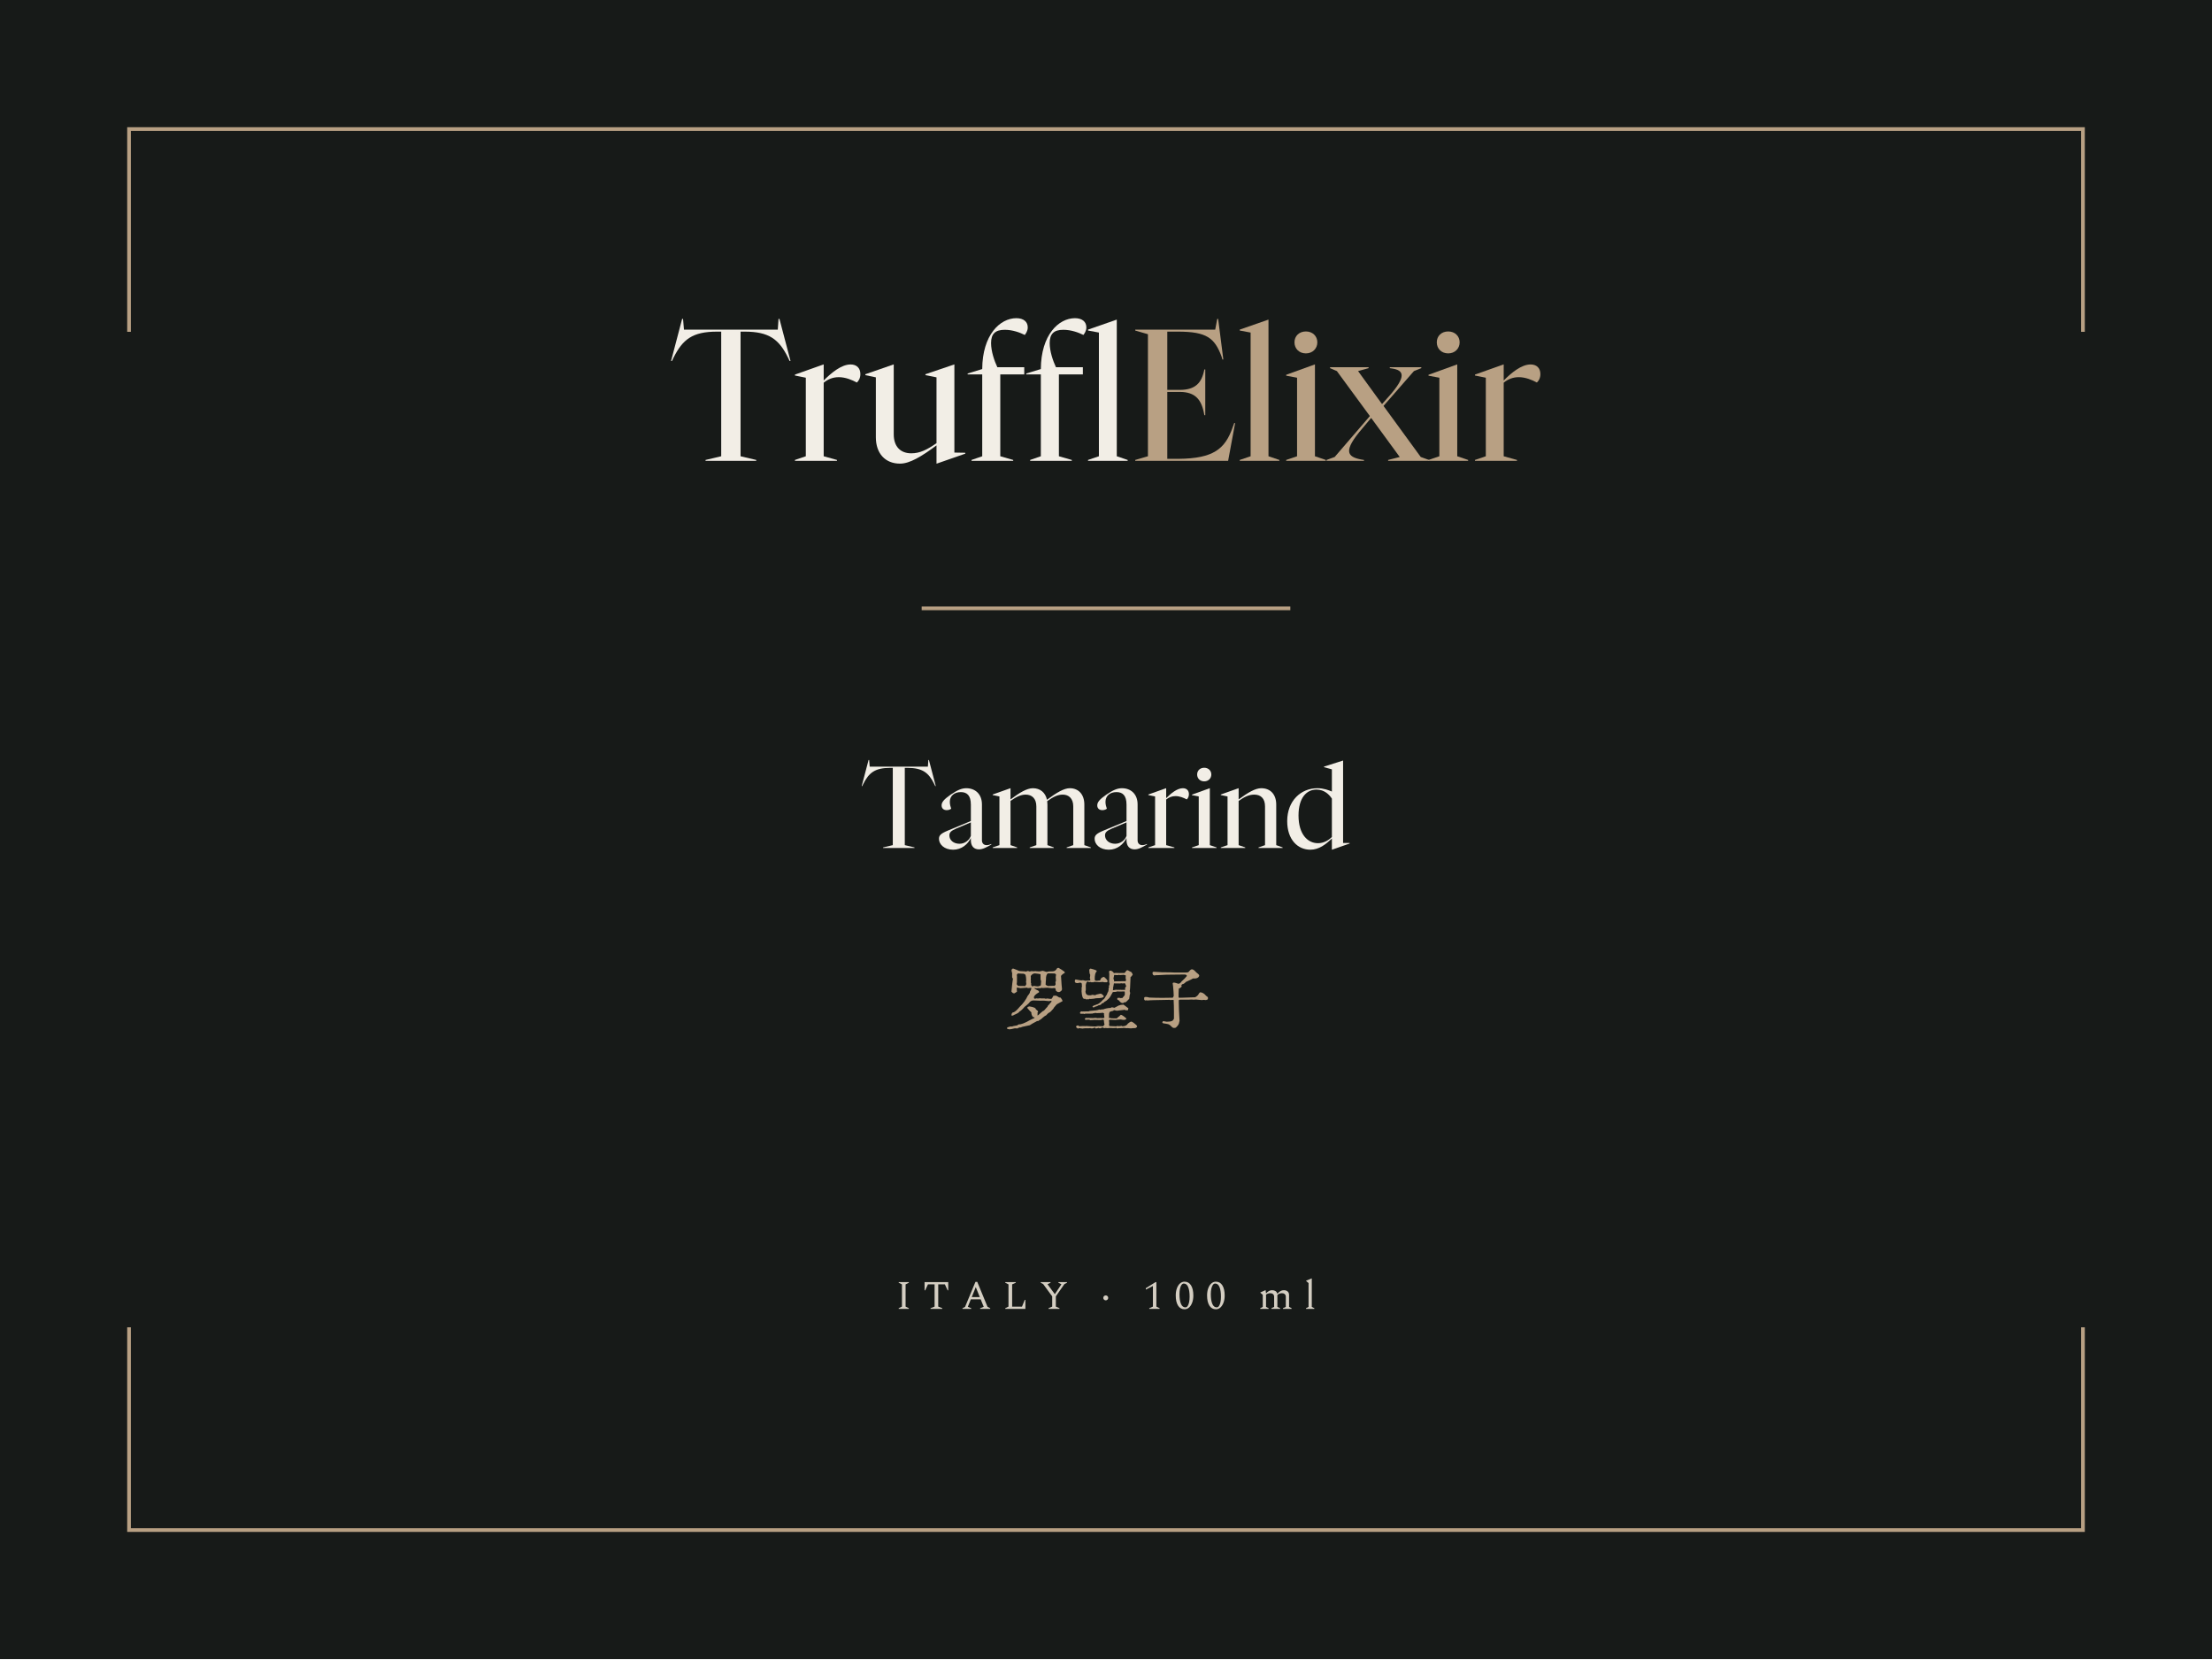
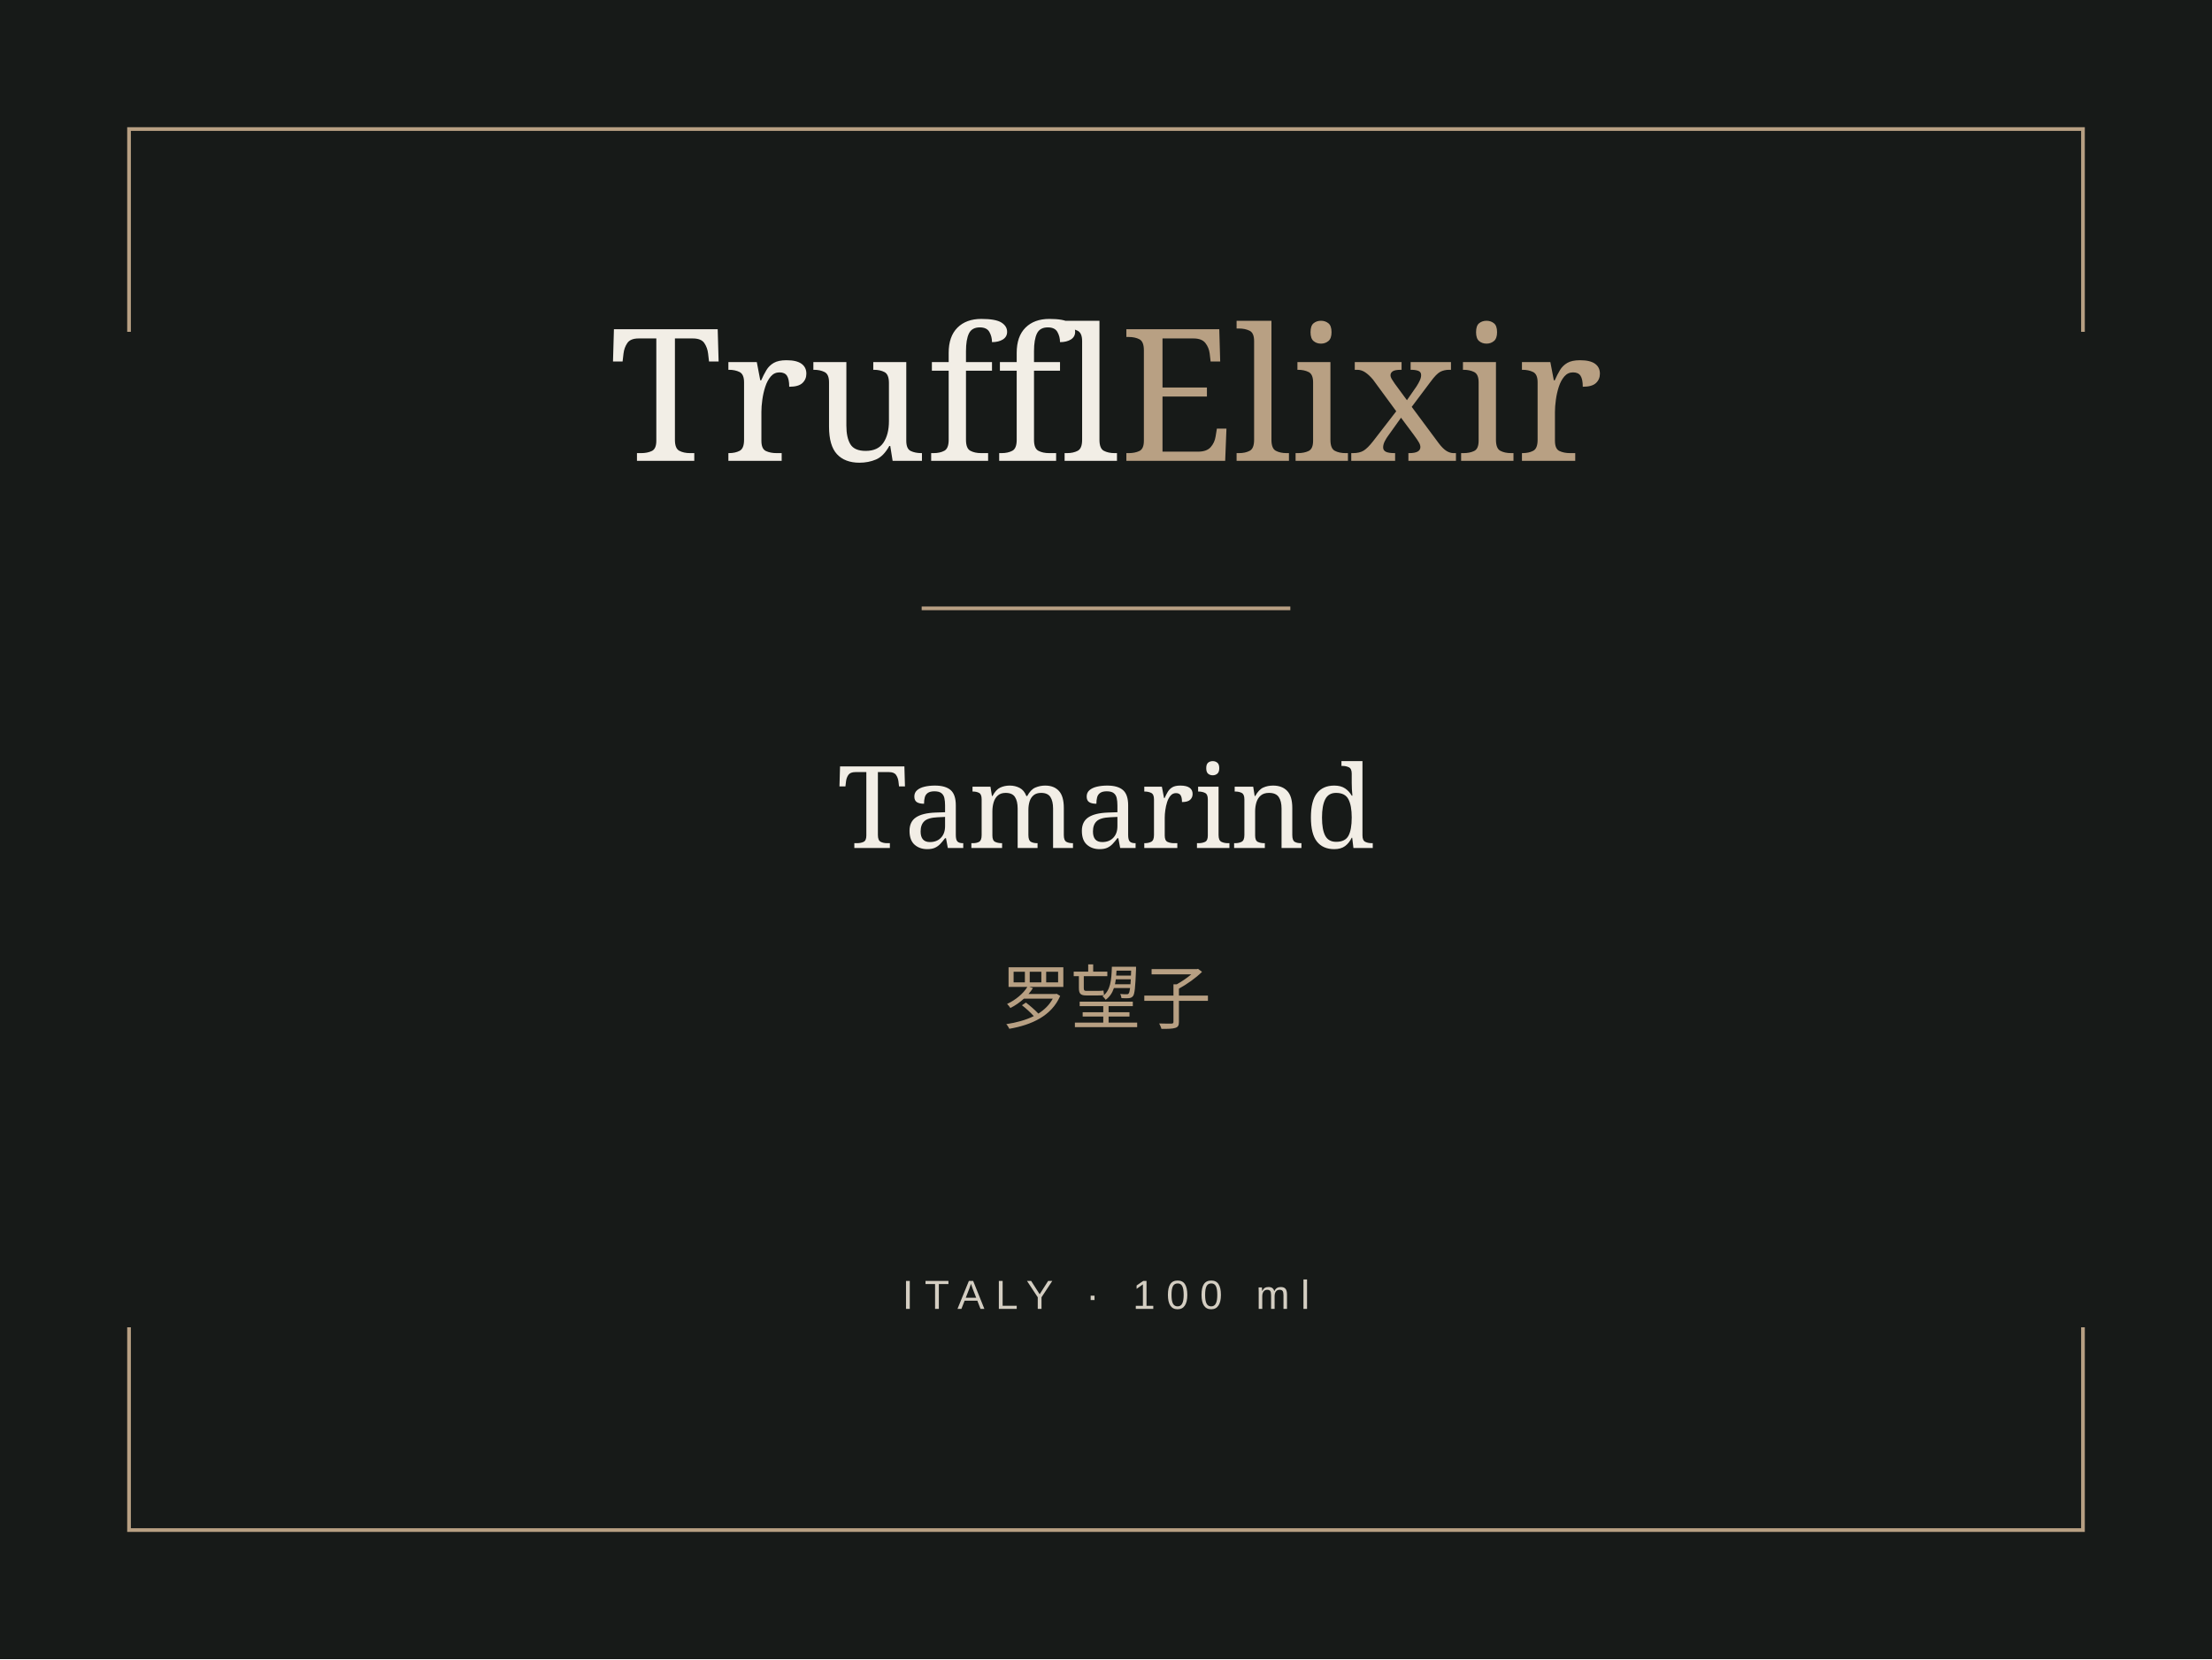
<svg xmlns="http://www.w3.org/2000/svg" width="1200" height="900" viewBox="0 0 1200 900" role="img" aria-label="TrufflElixir Tamarind, 100 ml">
  <rect width="1200" height="900" fill="#171a18" />
  <path d="M70 180V70h1060v110M70 720v110h1060V720" fill="none" stroke="#b8a083" stroke-width="2" />
-   <g aria-label="TrufflElixir" data-typeface="Nyght Serif">
-     <path fill="#f2eee6" transform="translate(363.150 250) scale(0.1 -0.1)" d="M196 0H471V5L386 25V701H409C541 701 595 659 644 559L652 542H657L597 770H592L588 712H79L74 770H69L9 542H14L22 559C72 659 125 701 258 701H281V25L196 5Z" />
-     <path fill="#f2eee6" transform="translate(429.750 250) scale(0.1 -0.1)" d="M15 0H243V5L171 25V424C194 443 221 454 253 454C289 454 325 439 351 425C361 434 370 449 370 471C370 504 349 523 317 523C266 523 211 476 171 436V523H170L15 468V463L74 451V25L15 5Z" />
-     <path fill="#f2eee6" transform="translate(467.950 250) scale(0.1 -0.1)" d="M203 -15C256 -15 320 24 401 84V-15H402L557 39V44L498 45V523H497L341 470V465L401 453V96C349 60 311 41 264 41C208 41 169 75 169 144V523H168L15 470V465L72 453V128C72 40 123 -15 203 -15Z" />
-     <path fill="#f2eee6" transform="translate(525.150 250) scale(0.1 -0.1)" d="M19 0H245V5L175 25V469H305V508H159C143 542 125 594 125 639C125 689 148 711 199 711C242 711 282 696 308 683C313 690 324 704 324 724C324 754 302 774 262 774C174 774 78 684 77 498L-2 474V469H77V25L19 5Z" />
-     <path fill="#f2eee6" transform="translate(556.950 250) scale(0.1 -0.1)" d="M19 0H245V5L175 25V469H305V508H159C143 542 125 594 125 639C125 689 148 711 199 711C242 711 282 696 308 683C313 690 324 704 324 724C324 754 302 774 262 774C174 774 78 684 77 498L-2 474V469H77V25L19 5Z" />
-     <path fill="#f2eee6" transform="translate(588.750 250) scale(0.1 -0.1)" d="M15 0H230V5L171 25V766H170L15 712V707L74 696V25L15 5Z" />
-     <path fill="#b8a083" transform="translate(613.950 250) scale(0.1 -0.1)" d="M19 0H523L561 205H556L547 180C506 65 444 13 255 11H193V374H263C345 373 380 333 394 248H399V496H394C380 422 345 386 263 385H193V701H252C407 701 450 666 487 567L492 550H497L469 770H464L453 712H19V707L88 687V25L19 5Z" />
-     <path fill="#b8a083" transform="translate(671.050 250) scale(0.1 -0.1)" d="M15 0H230V5L171 25V766H170L15 712V707L74 696V25L15 5Z" />
-     <path fill="#b8a083" transform="translate(696.250 250) scale(0.1 -0.1)" d="M15 0H230V5L171 25V523H170L15 467V462L74 451V25L15 5ZM60 643C60 609 85 583 122 583C158 583 184 609 184 643C184 677 158 702 122 702C85 702 60 677 60 643Z" />
-     <path fill="#b8a083" transform="translate(721.450 250) scale(0.1 -0.1)" d="M316 0H538V5L493 21L291 298L456 487L496 503V508H325V503L338 501C401 491 417 460 323 353L283 308L153 487L210 503V508H1V503L38 487L217 243L26 21L-18 5V0H185V5L172 7C90 22 72 55 177 177L224 233L379 21L316 5Z" />
-     <path fill="#b8a083" transform="translate(773.450 250) scale(0.1 -0.1)" d="M15 0H230V5L171 25V523H170L15 467V462L74 451V25L15 5ZM60 643C60 609 85 583 122 583C158 583 184 609 184 643C184 677 158 702 122 702C85 702 60 677 60 643Z" />
-     <path fill="#b8a083" transform="translate(798.650 250) scale(0.1 -0.1)" d="M15 0H243V5L171 25V424C194 443 221 454 253 454C289 454 325 439 351 425C361 434 370 449 370 471C370 504 349 523 317 523C266 523 211 476 171 436V523H170L15 468V463L74 451V25L15 5Z" />
-   </g>
+   <text x="600" y="250" text-anchor="middle" fill="#f2eee6" font-family="Georgia,serif" font-size="100">Truffl<tspan fill="#b8a083">Elixir</tspan>
+   </text>
  <path d="M500 330h200" stroke="#b8a083" stroke-width="2" />
-   <g aria-label="Tamarind" data-typeface="Nyght Serif">
-     <path fill="#f2eee6" transform="translate(466.917 460) scale(0.062 -0.062)" d="M196 0H471V5L386 25V701H409C541 701 595 659 644 559L652 542H657L597 770H592L588 712H79L74 770H69L9 542H14L22 559C72 659 125 701 258 701H281V25L196 5Z" />
-     <path fill="#f2eee6" transform="translate(508.209 460) scale(0.062 -0.062)" d="M143 -15C218 -15 272 34 298 87V68C298 16 325 -12 369 -12C404 -12 438 8 477 30V35C463 29 452 25 435 25C412 25 395 41 395 66V381C395 473 335 523 258 523C218 523 181 507 123 468C61 425 42 400 42 373C42 346 60 331 87 331C107 331 120 339 126 344C120 360 114 381 114 404C114 456 153 489 210 489C264 489 298 460 298 379V236L96 152C33 126 19 109 19 80C19 33 64 -15 143 -15ZM110 110C110 135 123 150 170 170L298 224V106C285 70 247 37 199 37C145 37 110 70 110 110Z" />
-     <path fill="#f2eee6" transform="translate(537.597 460) scale(0.062 -0.062)" d="M15 0H229V5L171 25V412C223 448 261 467 304 467C357 467 397 434 397 364V25L339 5V0H550V5L494 25V380C494 391 493 401 492 410C547 449 585 467 628 467C680 467 720 434 720 364V25L662 5V0H874V5L817 25V380C817 469 766 523 690 523C639 523 575 485 490 422C476 486 430 523 367 523C314 523 250 484 171 425V523H170L15 468V463L74 451V25L15 5Z" />
-     <path fill="#f2eee6" transform="translate(592.653 460) scale(0.062 -0.062)" d="M143 -15C218 -15 272 34 298 87V68C298 16 325 -12 369 -12C404 -12 438 8 477 30V35C463 29 452 25 435 25C412 25 395 41 395 66V381C395 473 335 523 258 523C218 523 181 507 123 468C61 425 42 400 42 373C42 346 60 331 87 331C107 331 120 339 126 344C120 360 114 381 114 404C114 456 153 489 210 489C264 489 298 460 298 379V236L96 152C33 126 19 109 19 80C19 33 64 -15 143 -15ZM110 110C110 135 123 150 170 170L298 224V106C285 70 247 37 199 37C145 37 110 70 110 110Z" />
-     <path fill="#f2eee6" transform="translate(622.041 460) scale(0.062 -0.062)" d="M15 0H243V5L171 25V424C194 443 221 454 253 454C289 454 325 439 351 425C361 434 370 449 370 471C370 504 349 523 317 523C266 523 211 476 171 436V523H170L15 468V463L74 451V25L15 5Z" />
-     <path fill="#f2eee6" transform="translate(645.725 460) scale(0.062 -0.062)" d="M15 0H230V5L171 25V523H170L15 467V462L74 451V25L15 5ZM60 643C60 609 85 583 122 583C158 583 184 609 184 643C184 677 158 702 122 702C85 702 60 677 60 643Z" />
-     <path fill="#f2eee6" transform="translate(661.349 460) scale(0.062 -0.062)" d="M15 0H229V5L171 25V412C223 448 261 467 308 467C364 467 402 434 402 364V25L345 5V0H556V5L500 25V380C500 469 449 523 369 523C316 523 251 484 171 425V523H170L15 468V463L74 451V25L15 5Z" />
-     <path fill="#f2eee6" transform="translate(696.689 460) scale(0.062 -0.062)" d="M228 -15C304 -15 363 31 417 83V-15H418L572 39V44H515V765H514L348 712V707L417 688V494C391 505 346 523 290 523C147 523 26 414 26 235C26 71 120 -15 228 -15ZM125 284C125 439 195 511 282 511C354 511 396 464 417 432V96C385 65 344 42 295 42C205 42 125 120 125 284Z" />
-   </g>
-   <g aria-label="罗望子" data-typeface="京華老宋体">
-     <path fill="#b8a083" transform="translate(543.000 555) scale(0.038 -0.038)" d="M169 779H175Q221 763 255 747Q255 742 353 738Q353 735 359 735Q374 744 383 744Q404 742 411 736Q418 736 427 742Q460 740 477 740Q483 740 487 743Q498 740 548 738Q559 738 594 747Q604 747 646 732H657Q684 738 687 738L739 739Q778 739 804 786L818 789H823Q884 754 895 741Q909 741 912 717Q880 702 858 675V669Q867 518 872 486Q872 459 834 444H812Q785 457 784 468Q780 501 770 501H751Q740 500 729 498L666 505L636 504Q619 504 601 501Q590 504 576 503Q567 498 562 498Q528 500 527 500L513 497Q499 499 486 499H475V496Q489 484 533 464Q533 463 544 451V440Q472 400 471 368V365Q472 349 483 349Q502 349 502 354L521 352H532Q547 352 551 355Q566 353 576 353H614Q621 354 639 348L666 352Q691 346 701 347H721Q728 349 750 391L788 392Q823 374 833 365L846 368Q874 342 880 314L798 269Q750 217 750 208Q707 156 688 149Q677 147 642 108Q632 108 602 82Q569 52 566 52Q536 35 531 29H523Q520 29 520 32Q430 -16 412 -30Q315 -51 314 -51Q294 -54 286 -62H267Q240 -68 240 -76Q213 -74 199 -74Q138 -89 120 -89Q87 -83 87 -76V-68Q87 -60 133 -48H163Q168 -42 228 -33H234Q234 -25 250 -22L253 -16Q256 -16 256 -19Q308 -18 411 41Q472 72 479 72L478 81L476 86L470 83H462Q434 112 434 151V156Q428 156 381 210L378 216V224Q378 232 402 238H410Q498 225 499 196Q519 183 529 169V155Q529 151 519 147L524 136L522 119V114L525 109Q529 109 570 148Q603 178 614 178Q664 236 668 237L665 242Q684 260 719 303H721V320Q697 314 686 314Q626 321 612 321L565 320Q544 320 464 324Q424 323 401 287Q375 260 337 232Q294 180 261 162Q261 148 180 114Q180 108 155 106L150 114Q154 155 182 155Q214 167 268 233Q341 301 383 391Q416 428 415 449Q434 477 434 501Q428 501 428 504L401 501L387 500Q380 500 371 506L280 499Q267 503 226 509Q226 506 228 506L226 487L229 449L194 426H183Q168 426 150 450Q164 595 172 637Q161 641 160 656V708Q160 710 162 710Q154 722 151 760Q151 766 169 779ZM239 709Q239 702 226 690L229 670V629Q230 582 225 555Q227 555 244 531Q295 529 318 530H329L343 527Q362 546 362 560Q359 584 358 596Q358 602 361 607Q359 700 338 699Q333 699 327 705Q316 705 239 709ZM426 673V657Q426 649 429 649L426 635V616Q427 610 429 605Q427 600 427 594V580L433 561L430 548Q433 535 450 523L469 532Q511 524 526 525H532Q563 531 570 542Q570 564 574 602Q566 615 566 624L565 698Q557 702 485 710Q450 709 426 673ZM669 710Q641 690 643 619Q640 609 638 548Q657 534 671 530Q693 530 748 533L764 531Q764 533 780 548V569L777 586L785 600V616Q785 633 782 657Q787 683 786 698Q770 709 762 709Q681 710 669 710Z" />
-     <path fill="#b8a083" transform="translate(581.000 555) scale(0.038 -0.038)" d="M278 779Q367 757 367 745V737Q338 716 339 622V616Q344 616 351 604L357 607Q360 607 366 604Q386 608 398 608H413L433 644Q457 659 465 659H474Q510 629 522 607V601Q522 586 513 583H478Q470 583 460 588Q419 585 407 585Q390 584 328 589Q328 583 322 583H287L278 588Q262 585 255 585Q255 590 240 594Q220 593 211 543L212 479Q212 466 207 455Q208 396 264 397H281Q300 404 305 404Q315 404 349 398Q349 408 416 420H425Q438 420 466 392L467 380Q467 356 358 355Q332 348 282 345Q270 347 261 347Q261 341 256 341L212 340L200 349Q194 346 191 346Q158 346 151 454Q153 479 153 492Q150 498 150 501Q156 511 156 519L155 554Q155 578 131 577Q111 577 99 571Q55 570 55 594Q54 623 69 623Q133 610 148 610Q165 613 172 613Q173 613 204 605Q210 605 275 609L274 635Q274 641 268 641Q274 662 274 676V694Q262 703 261 764Q262 764 278 779ZM813 755Q813 752 864 727Q869 721 882 695Q882 688 847 650Q847 647 850 647Q844 459 838 459Q845 439 845 424Q838 411 831 347Q792 302 773 296H753Q753 287 747 287H729Q705 294 685 324Q663 332 661 339V353Q661 358 672 362Q678 360 681 360L696 363L702 354L714 360L731 357Q769 395 769 408L768 446Q768 452 762 452L683 451L665 453Q643 444 601 444H598Q557 365 538 349Q506 316 474 301Q465 283 439 282Q439 260 386 252Q382 242 342 234Q343 225 313 225Q307 234 307 239Q316 250 386 273Q426 296 458 336Q474 339 499 389Q516 407 524 439Q531 440 538 478L535 484Q539 502 544 516L540 534Q549 534 552 560Q546 585 545 590Q547 662 547 701Q543 738 543 739L555 748L572 749Q611 728 611 714Q632 714 635 717Q667 715 690 715L764 716Q769 717 793 752Q802 752 813 755ZM617 688 606 635Q616 612 616 605V594L636 597L783 599V608L786 626L780 637Q782 667 782 682Q762 685 755 690Q716 686 700 686L685 689Q674 686 661 685Q654 685 617 688ZM613 567 600 496Q603 491 603 485L597 473Q600 473 600 470L644 477Q656 474 665 474Q668 474 674 477L691 474Q700 475 700 477L715 475H756L771 473L773 479V505Q787 521 787 523V532Q775 568 766 570Q756 569 740 566L719 569Q712 569 696 566Q660 568 625 567ZM750 264Q752 264 819 212V209Q814 183 808 182L793 185L778 182L772 191L655 177Q623 185 617 185H614Q600 170 573 170Q573 166 549 158L547 152Q550 146 550 143Q544 143 544 134Q542 83 542 72L557 76Q557 67 610 68H657Q656 75 697 104Q697 108 712 119Q738 114 789 68V59Q789 51 760 46H754Q737 46 710 52Q641 48 636 45L551 49Q551 47 542 40L546 -1L543 -16Q546 -27 547 -42Q628 -47 647 -46Q658 -44 658 -40L679 -43H691Q703 -43 723 -39L735 -45Q792 -44 813 -6Q848 21 857 22Q878 22 925 -21Q934 -21 937 -36Q943 -37 943 -42V-53Q944 -57 920 -71L885 -72Q871 -72 856 -75Q845 -73 829 -73H820Q817 -73 817 -70L812 -73L806 -70Q803 -70 803 -73Q756 -70 750 -68L732 -71L679 -72L662 -76Q647 -70 647 -67L632 -70L603 -71Q579 -71 547 -69Q543 -72 529 -72V-69L524 -72H518Q506 -72 494 -69Q483 -72 471 -73Q465 -73 465 -64H438L427 -73L412 -74Q404 -74 394 -68Q383 -73 353 -77Q341 -65 341 -63Q330 -70 306 -75H292Q277 -76 277 -70L262 -73L189 -74Q178 -74 162 -78Q160 -75 109 -72Q109 -78 104 -78L101 -79Q74 -63 74 -58V-47Q74 -42 85 -35L106 -34Q115 -34 115 -46L144 -43L197 -42Q204 -42 209 -44L215 -41Q272 -46 350 -48L385 -42Q413 -44 441 -44L456 -46Q473 -30 479 -20Q473 -9 469 45Q464 45 457 51Q450 50 425 44Q373 46 337 46Q323 45 272 42Q272 48 254 50Q225 47 210 47Q198 51 198 55V61Q198 66 216 76L230 73L245 74Q282 74 313 72Q332 75 351 75Q372 73 377 70Q382 73 389 73Q392 73 398 70L410 73Q444 71 460 71Q469 77 477 77Q477 93 471 121Q473 126 473 136V139Q462 139 461 148Q427 144 411 144L373 143L338 146Q338 140 329 140L315 142Q315 136 309 136L203 135Q196 129 194 129Q185 134 177 134H138Q134 134 129 142V151Q144 168 144 169L158 166L258 168Q265 174 270 174Q382 181 402 194L420 191Q439 197 446 197H452Q455 197 455 194Q508 216 566 217Q566 219 581 226Q608 225 616 218Q621 218 680 251Q709 263 750 264Z" />
-     <path fill="#b8a083" transform="translate(619.000 555) scale(0.038 -0.038)" d="M474 -69Q454 -69 440 -54Q416 -26 391 -16Q360 -8 319 -3L304 4Q304 21 316 29Q336 26 367 20Q390 23 413 23Q435 26 450 35Q470 57 470 64V163Q469 189 469 247Q466 295 466 315Q466 327 467 329H464L450 332Q425 329 419 329Q415 329 410 332H390Q331 332 180 328Q109 326 93 323L79 326Q69 323 57 323Q45 335 45 337V363Q50 374 65 374Q91 374 118 365Q210 361 307 361Q377 361 450 363Q459 363 467 389Q464 416 464 451L458 525Q458 535 452 567Q455 579 471 579Q481 579 533 562Q557 562 578 594Q634 645 653 671V682Q653 688 627 694L360 691Q345 691 223 684V687Q210 681 186 681Q169 686 165 705V725Q168 733 183 733L197 732Q273 726 296 726Q471 725 484 722H628Q671 722 678 730Q709 767 721 767Q724 768 728 768Q746 768 775 739Q778 731 818 700Q831 688 831 678Q831 671 826 665Q815 642 772 637H741Q736 631 641 588Q611 556 590 556Q575 545 575 543Q580 536 580 529Q580 522 575 515Q551 496 539 492Q536 453 536 417V369Q542 362 547 362L590 363Q722 369 772 369Q812 389 829 426L843 440Q889 440 930 389Q937 386 955 369V345Q955 336 927 329Q921 329 895 332L867 329L783 337Q769 335 758 335Q726 335 726 337Q698 335 681 335H553Q550 329 539 329V294Q539 258 540.5 227.5Q542 197 542 177Q550 63 550 29Q547 29 542 -2Q536 -28 496 -65Q484 -69 474 -69Z" />
-   </g>
-   <g aria-label="ITALY · 100 ml" data-typeface="Spectral">
-     <path fill="#d4cec2" transform="translate(486.002 710) scale(0.022 -0.022)" d="M70 0V16L150 56V604L70 644V660H320V644L240 604V56L320 16V0Z" />
-     <path fill="#d4cec2" transform="translate(500.582 710) scale(0.022 -0.022)" d="M192 0V16L292 56V605H129L61 458H45V660H629V458H613L545 605H382V56L482 16V0Z" />
-     <path fill="#d4cec2" transform="translate(521.410 710) scale(0.022 -0.022)" d="M33 0V16L97 49L353 665H398L650 52L717 16V0H469V16L557 50L482 235H239L165 50L249 16V0ZM262 290H460L361 536Z" />
-     <path fill="#d4cec2" transform="translate(543.910 710) scale(0.022 -0.022)" d="M65 0V16L145 56V604L65 644V660H325V644L235 604V55H478L546 222H562V0Z" />
-     <path fill="#d4cec2" transform="translate(563.814 710) scale(0.022 -0.022)" d="M228 0V16L318 56V308L96 611L35 644V660H277V644L204 609V605L383 362L544 604V608L471 644V660H683V644L619 611L408 309V56L498 16V0Z" />
-     <path fill="#d4cec2" transform="translate(597.110 710) scale(0.022 -0.022)" d="M125 210Q100 210 82.0 228.0Q64 246 64 271Q64 296 82.0 314.0Q100 332 125 332Q150 332 168.0 314.0Q186 296 186 271Q186 246 168.0 228.0Q150 210 125 210Z" />
-     <path fill="#d4cec2" transform="translate(620.110 710) scale(0.022 -0.022)" d="M153 0V16L243 56V563L68 475V510L308 660H328V56L408 16V0Z" />
-     <path fill="#d4cec2" transform="translate(637.110 710) scale(0.022 -0.022)" d="M250 -10Q146 -10 89.5 81.0Q33 172 33 330Q33 428 60.5 504.5Q88 581 137.0 625.5Q186 670 250 670Q354 670 410.5 579.0Q467 488 467 330Q467 232 439.0 155.5Q411 79 362.5 34.5Q314 -10 250 -10ZM271 37Q304 37 327.0 71.0Q350 105 362.5 164.5Q375 224 375 299Q375 450 339.5 537.0Q304 624 233 624Q199 624 175.0 590.0Q151 556 138.0 497.0Q125 438 125 363Q125 212 161.5 124.5Q198 37 271 37Z" />
-     <path fill="#d4cec2" transform="translate(654.110 710) scale(0.022 -0.022)" d="M250 -10Q146 -10 89.5 81.0Q33 172 33 330Q33 428 60.5 504.5Q88 581 137.0 625.5Q186 670 250 670Q354 670 410.5 579.0Q467 488 467 330Q467 232 439.0 155.5Q411 79 362.5 34.5Q314 -10 250 -10ZM271 37Q304 37 327.0 71.0Q350 105 362.5 164.5Q375 224 375 299Q375 450 339.5 537.0Q304 624 233 624Q199 624 175.0 590.0Q151 556 138.0 497.0Q125 438 125 363Q125 212 161.5 124.5Q198 37 271 37Z" />
-     <path fill="#d4cec2" transform="translate(682.610 710) scale(0.022 -0.022)" d="M48 0V16L111 48V346L51 398V405L175 460H181L190 386H195Q232 424 266.5 442.0Q301 460 342 460Q390 460 424.0 438.5Q458 417 468 374H471Q513 418 549.5 439.0Q586 460 630 460Q686 460 722.5 430.5Q759 401 759 343V48L822 16V0H608V16L679 48V296Q679 340 652.5 363.0Q626 386 585 386Q551 386 521.0 375.0Q491 364 471 342V48L540 16V0H324V16L391 48V296Q391 340 364.5 363.0Q338 386 297 386Q272 386 241.0 377.0Q210 368 191 351V48L256 16V0Z" />
-     <path fill="#d4cec2" transform="translate(707.530 710) scale(0.022 -0.022)" d="M44 0V16L107 48V636L47 688V695L181 750H187V48L250 16V0Z" />
-   </g>
+   <text x="600" y="460" text-anchor="middle" fill="#f2eee6" font-family="Georgia,serif" font-size="62">Tamarind</text>
+   <text x="600" y="555" text-anchor="middle" fill="#b8a083" font-family="serif" font-size="38">罗望子</text>
+   <text x="600" y="710" text-anchor="middle" fill="#d4cec2" font-family="Arial,sans-serif" letter-spacing="6" font-size="22">ITALY · 100 ml</text>
</svg>
